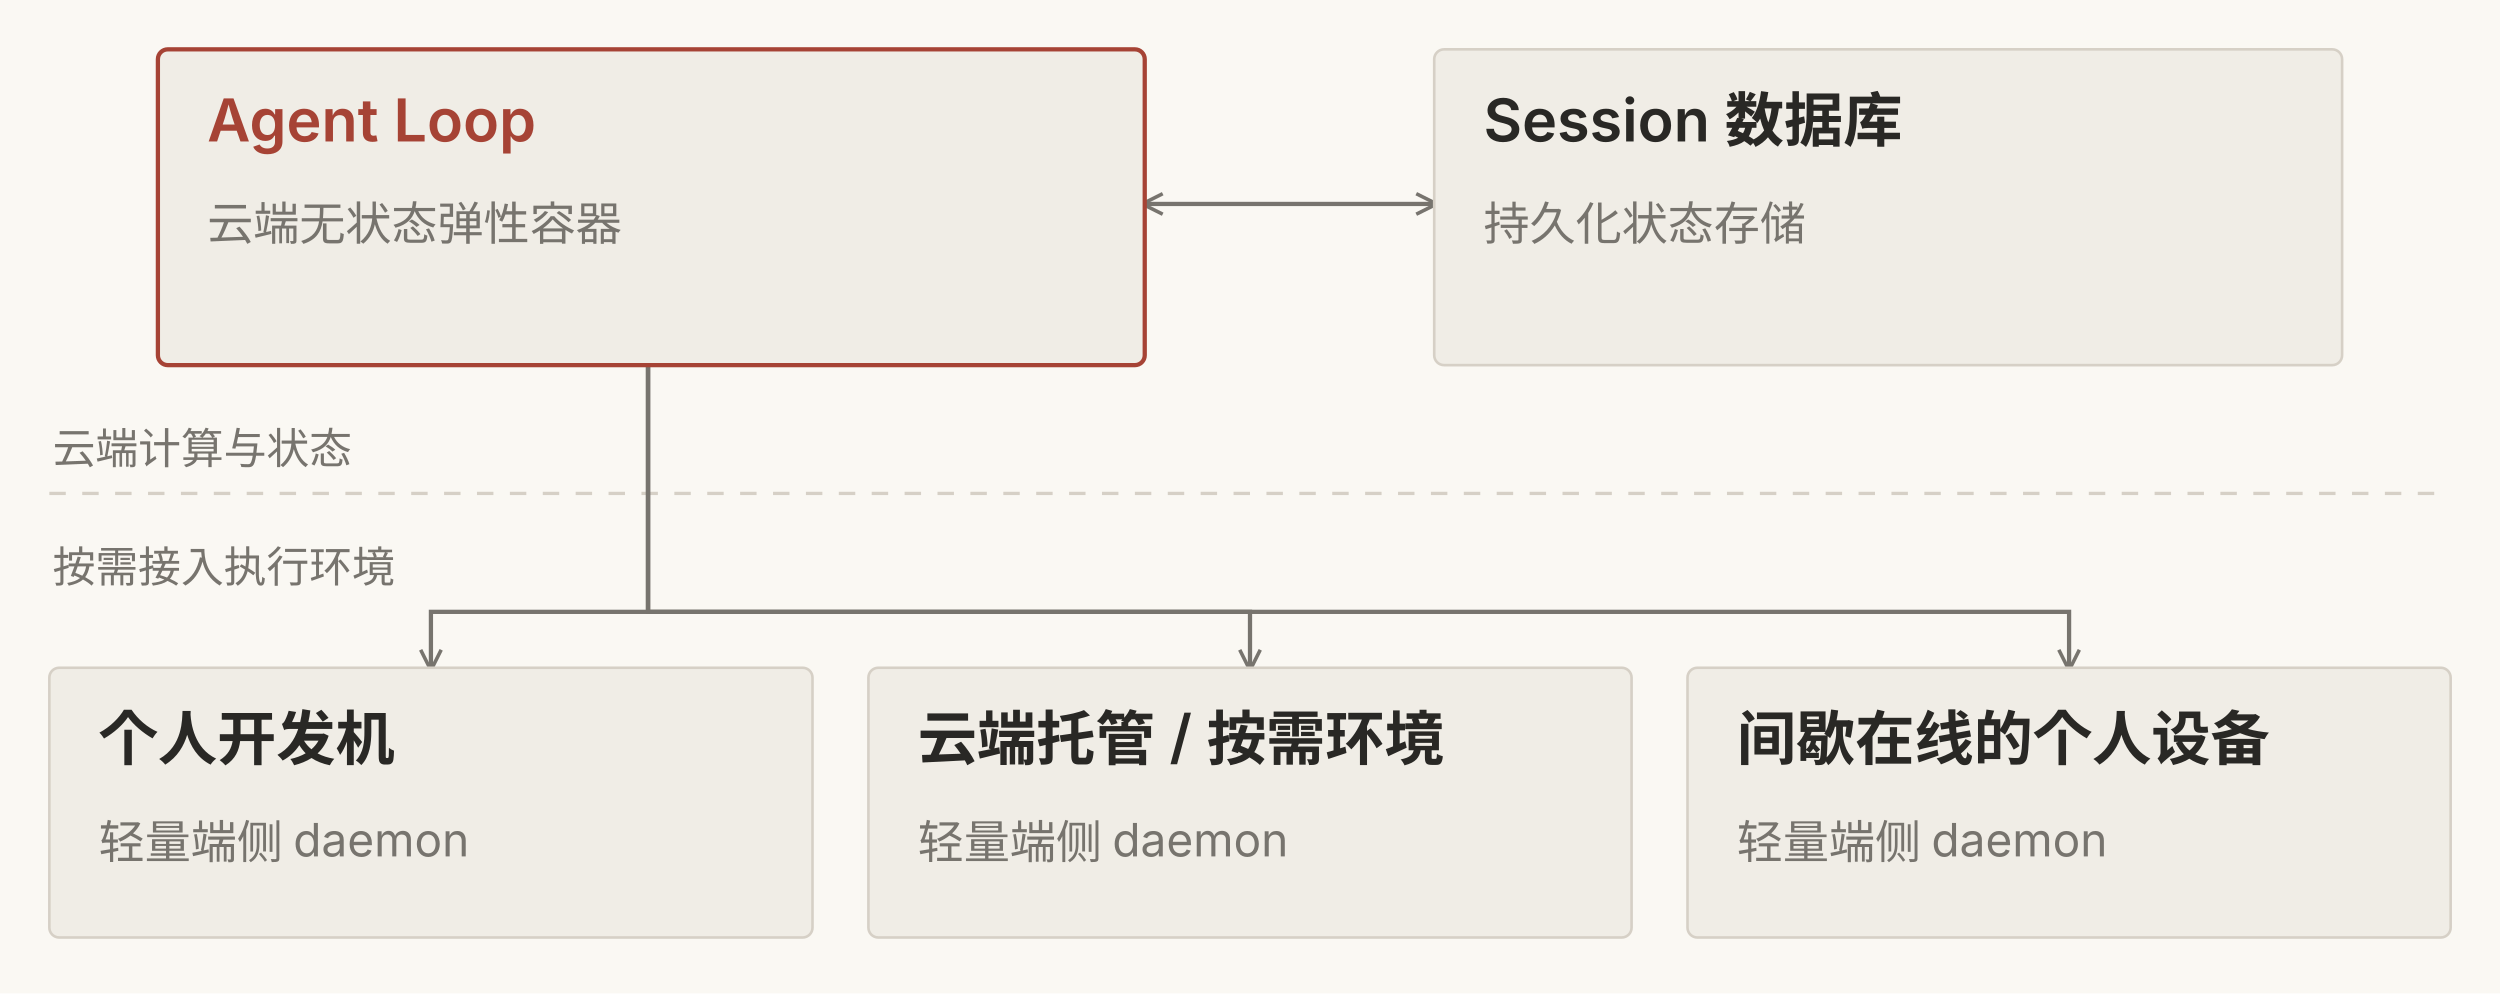
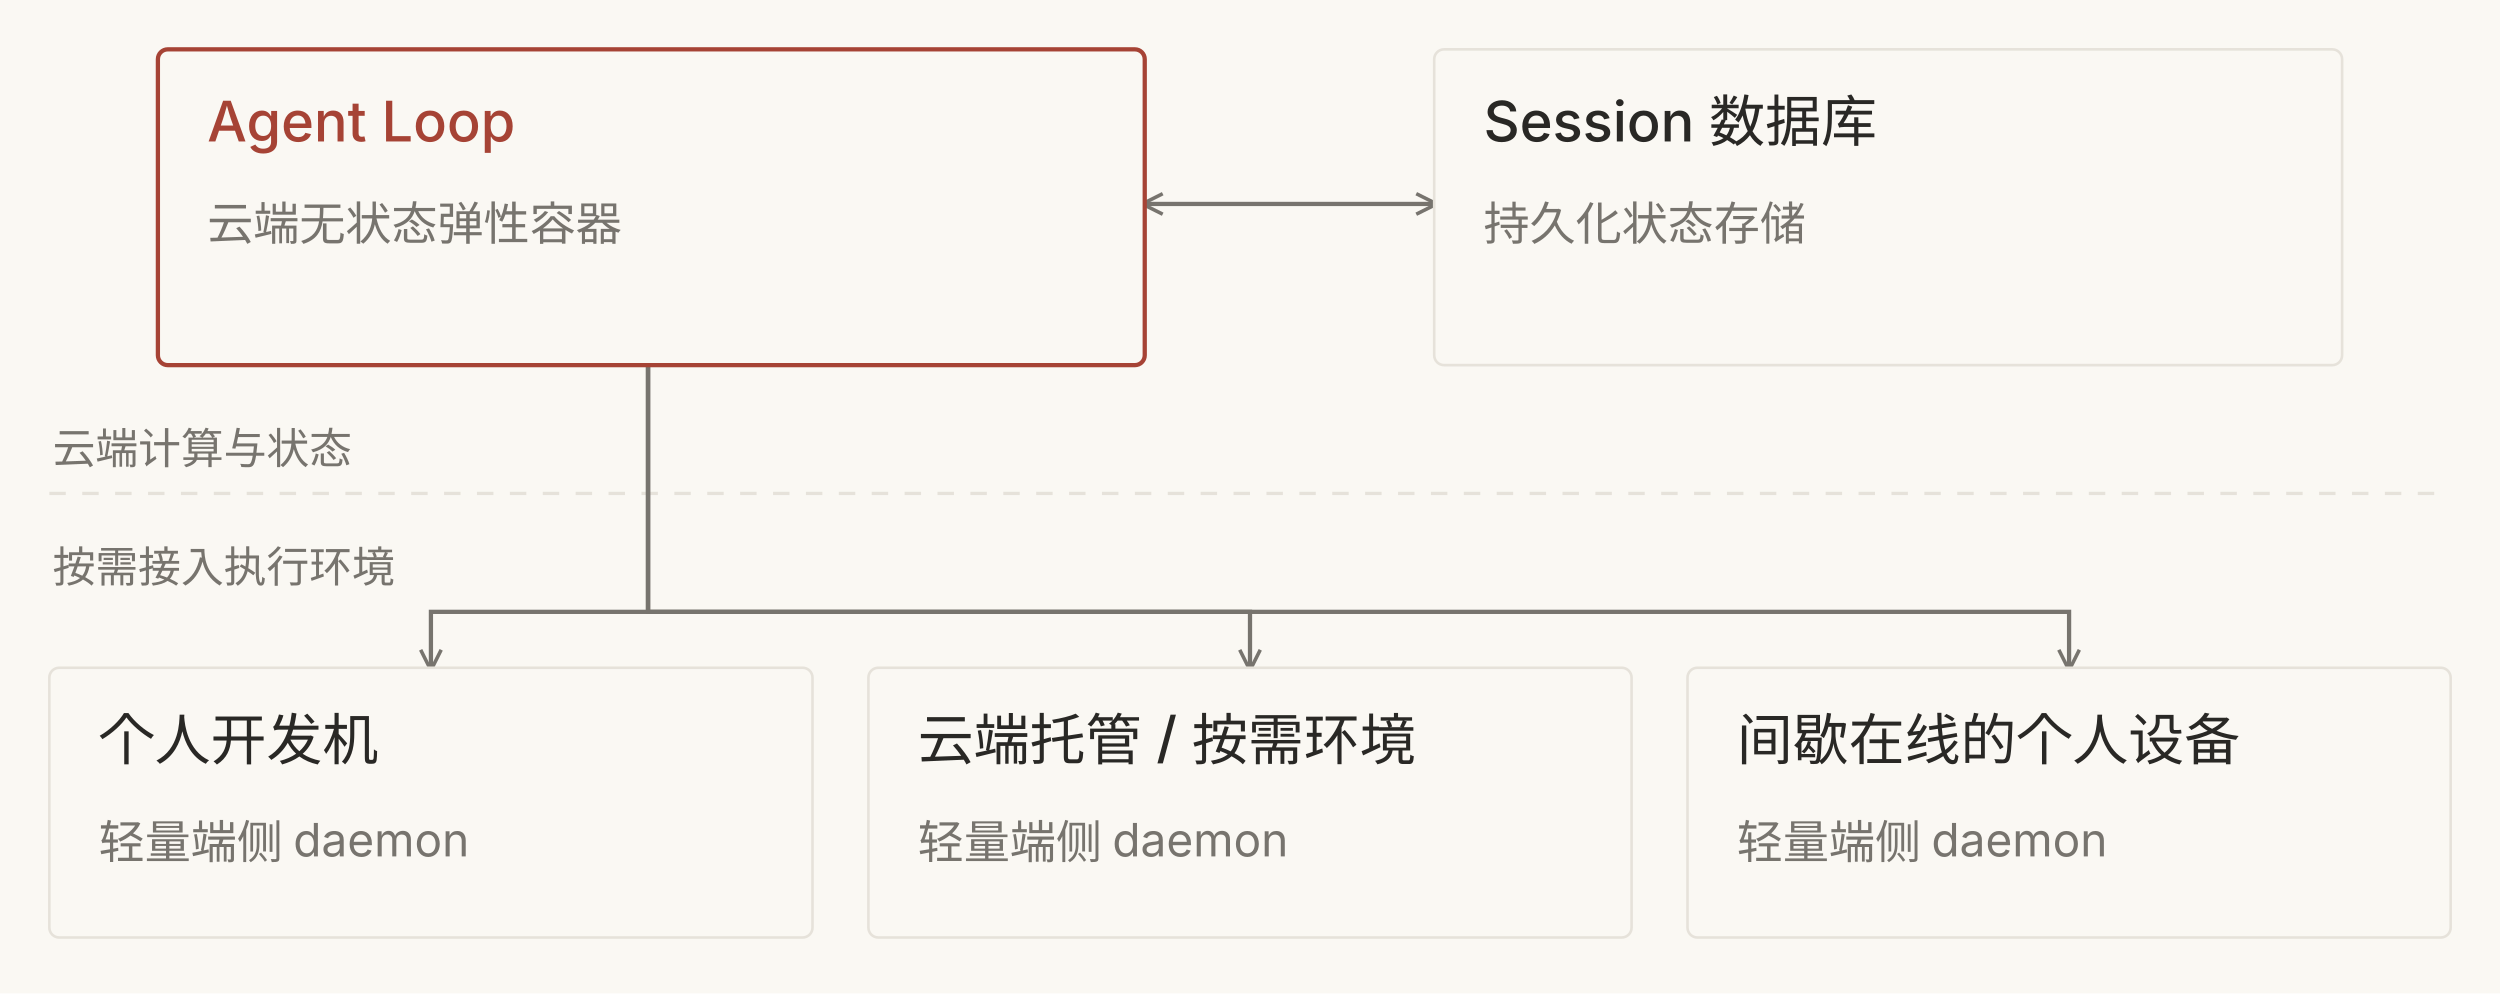
<svg xmlns="http://www.w3.org/2000/svg" width="760" height="302" viewBox="0 0 760 302" role="img" aria-labelledby="title desc">
  <defs>
    <marker id="arrow-accent" viewBox="0 0 10 10" refX="8" refY="5" markerWidth="6" markerHeight="6" orient="auto-start-reverse">
      <path d="M1 1 L9 5 L1 9" fill="none" stroke="#a64335" stroke-width="1.4" />
    </marker>
    <marker id="arrow-muted" viewBox="0 0 10 10" refX="8" refY="5" markerWidth="6" markerHeight="6" orient="auto-start-reverse">
      <path d="M1 1 L9 5 L1 9" fill="none" stroke="#77746e" stroke-width="1.4" />
    </marker>
  </defs>
  <rect width="760" height="302" fill="#faf8f3" />
  <g font-family="-apple-system,BlinkMacSystemFont,Segoe UI,PingFang SC,Microsoft YaHei,sans-serif">
-     <line x1="15" y1="150" x2="745" y2="150" stroke="#d6d0c6" stroke-dasharray="5 5" />
+     <line x1="15" y1="150" x2="745" y2="150" stroke="#e6e2da" stroke-dasharray="5 5" />
    <polyline points="348,62 436,62" fill="none" stroke="#77746e" stroke-width="1.3" marker-end="url(#arrow-muted)" marker-start="url(#arrow-muted)" />
    <polyline points="197,111 197,186 131,186 131,203" fill="none" stroke="#77746e" stroke-width="1.3" marker-end="url(#arrow-muted)" />
    <polyline points="197,111 197,186 380,186 380,203" fill="none" stroke="#77746e" stroke-width="1.3" marker-end="url(#arrow-muted)" />
    <polyline points="197,111 197,186 629,186 629,203" fill="none" stroke="#77746e" stroke-width="1.3" marker-end="url(#arrow-muted)" />
-     <rect x="48" y="15" width="300" height="96" rx="3" fill="#f0ede6" stroke="#a64335" stroke-width="1.3" />
-     <text x="63" y="43" font-size="18" fill="#a64335" font-weight="600" data-node="loop" data-max-width="270">Agent Loop</text>
+     <rect x="48" y="15" width="300" height="96" rx="3" fill="#faf8f3" stroke="#a64335" stroke-width="1.3" />
+     <text x="63" y="43" font-size="17" fill="#a64335" font-weight="500" data-node="loop" data-max-width="270">Agent Loop</text>
    <text x="63" y="73" font-size="14" fill="#77746e" font-weight="400" data-node="loop" data-max-width="270">云端无状态弹性容器</text>
-     <rect x="436" y="15" width="276" height="96" rx="3" fill="#f0ede6" stroke="#d6d0c6" stroke-width="0.8" />
-     <text x="451" y="43" font-size="18" fill="#292825" font-weight="600" data-node="db" data-max-width="246">Session 数据库</text>
+     <rect x="436" y="15" width="276" height="96" rx="3" fill="#faf8f3" stroke="#e6e2da" stroke-width="0.8" />
+     <text x="451" y="43" font-size="17" fill="#292825" font-weight="500" data-node="db" data-max-width="246">Session 数据库</text>
    <text x="451" y="73" font-size="14" fill="#77746e" font-weight="400" data-node="db" data-max-width="246">持久化状态存储</text>
-     <rect x="15" y="203" width="232" height="82" rx="3" fill="#f0ede6" stroke="#d6d0c6" stroke-width="0.8" />
-     <text x="30" y="231" font-size="18" fill="#292825" font-weight="600" data-node="env0" data-max-width="202">个人开发机</text>
+     <rect x="15" y="203" width="232" height="82" rx="3" fill="#faf8f3" stroke="#e6e2da" stroke-width="0.8" />
+     <text x="30" y="231" font-size="17" fill="#292825" font-weight="500" data-node="env0" data-max-width="202">个人开发机</text>
    <text x="30" y="261" font-size="14" fill="#77746e" font-weight="400" data-node="env0" data-max-width="202">轻量端侧 daemon</text>
-     <rect x="264" y="203" width="232" height="82" rx="3" fill="#f0ede6" stroke="#d6d0c6" stroke-width="0.8" />
-     <text x="279" y="231" font-size="18" fill="#292825" font-weight="600" data-node="env1" data-max-width="202">云端托管 / 按需环境</text>
+     <rect x="264" y="203" width="232" height="82" rx="3" fill="#faf8f3" stroke="#e6e2da" stroke-width="0.8" />
+     <text x="279" y="231" font-size="17" fill="#292825" font-weight="500" data-node="env1" data-max-width="202">云端托管 / 按需环境</text>
    <text x="279" y="261" font-size="14" fill="#77746e" font-weight="400" data-node="env1" data-max-width="202">轻量端侧 daemon</text>
-     <rect x="513" y="203" width="232" height="82" rx="3" fill="#f0ede6" stroke="#d6d0c6" stroke-width="0.8" />
-     <text x="528" y="231" font-size="18" fill="#292825" font-weight="600" data-node="env2" data-max-width="202">间歇在线的个人设备</text>
+     <rect x="513" y="203" width="232" height="82" rx="3" fill="#faf8f3" stroke="#e6e2da" stroke-width="0.8" />
+     <text x="528" y="231" font-size="17" fill="#292825" font-weight="500" data-node="env2" data-max-width="202">间歇在线的个人设备</text>
    <text x="528" y="261" font-size="14" fill="#77746e" font-weight="400" data-node="env2" data-max-width="202">轻量端侧 daemon</text>
    <text x="16" y="141" font-size="13" fill="#77746e" font-weight="400">云端计算与状态</text>
    <text x="16" y="177" font-size="13" fill="#77746e" font-weight="400">按需接入执行环境</text>
  </g>
</svg>
